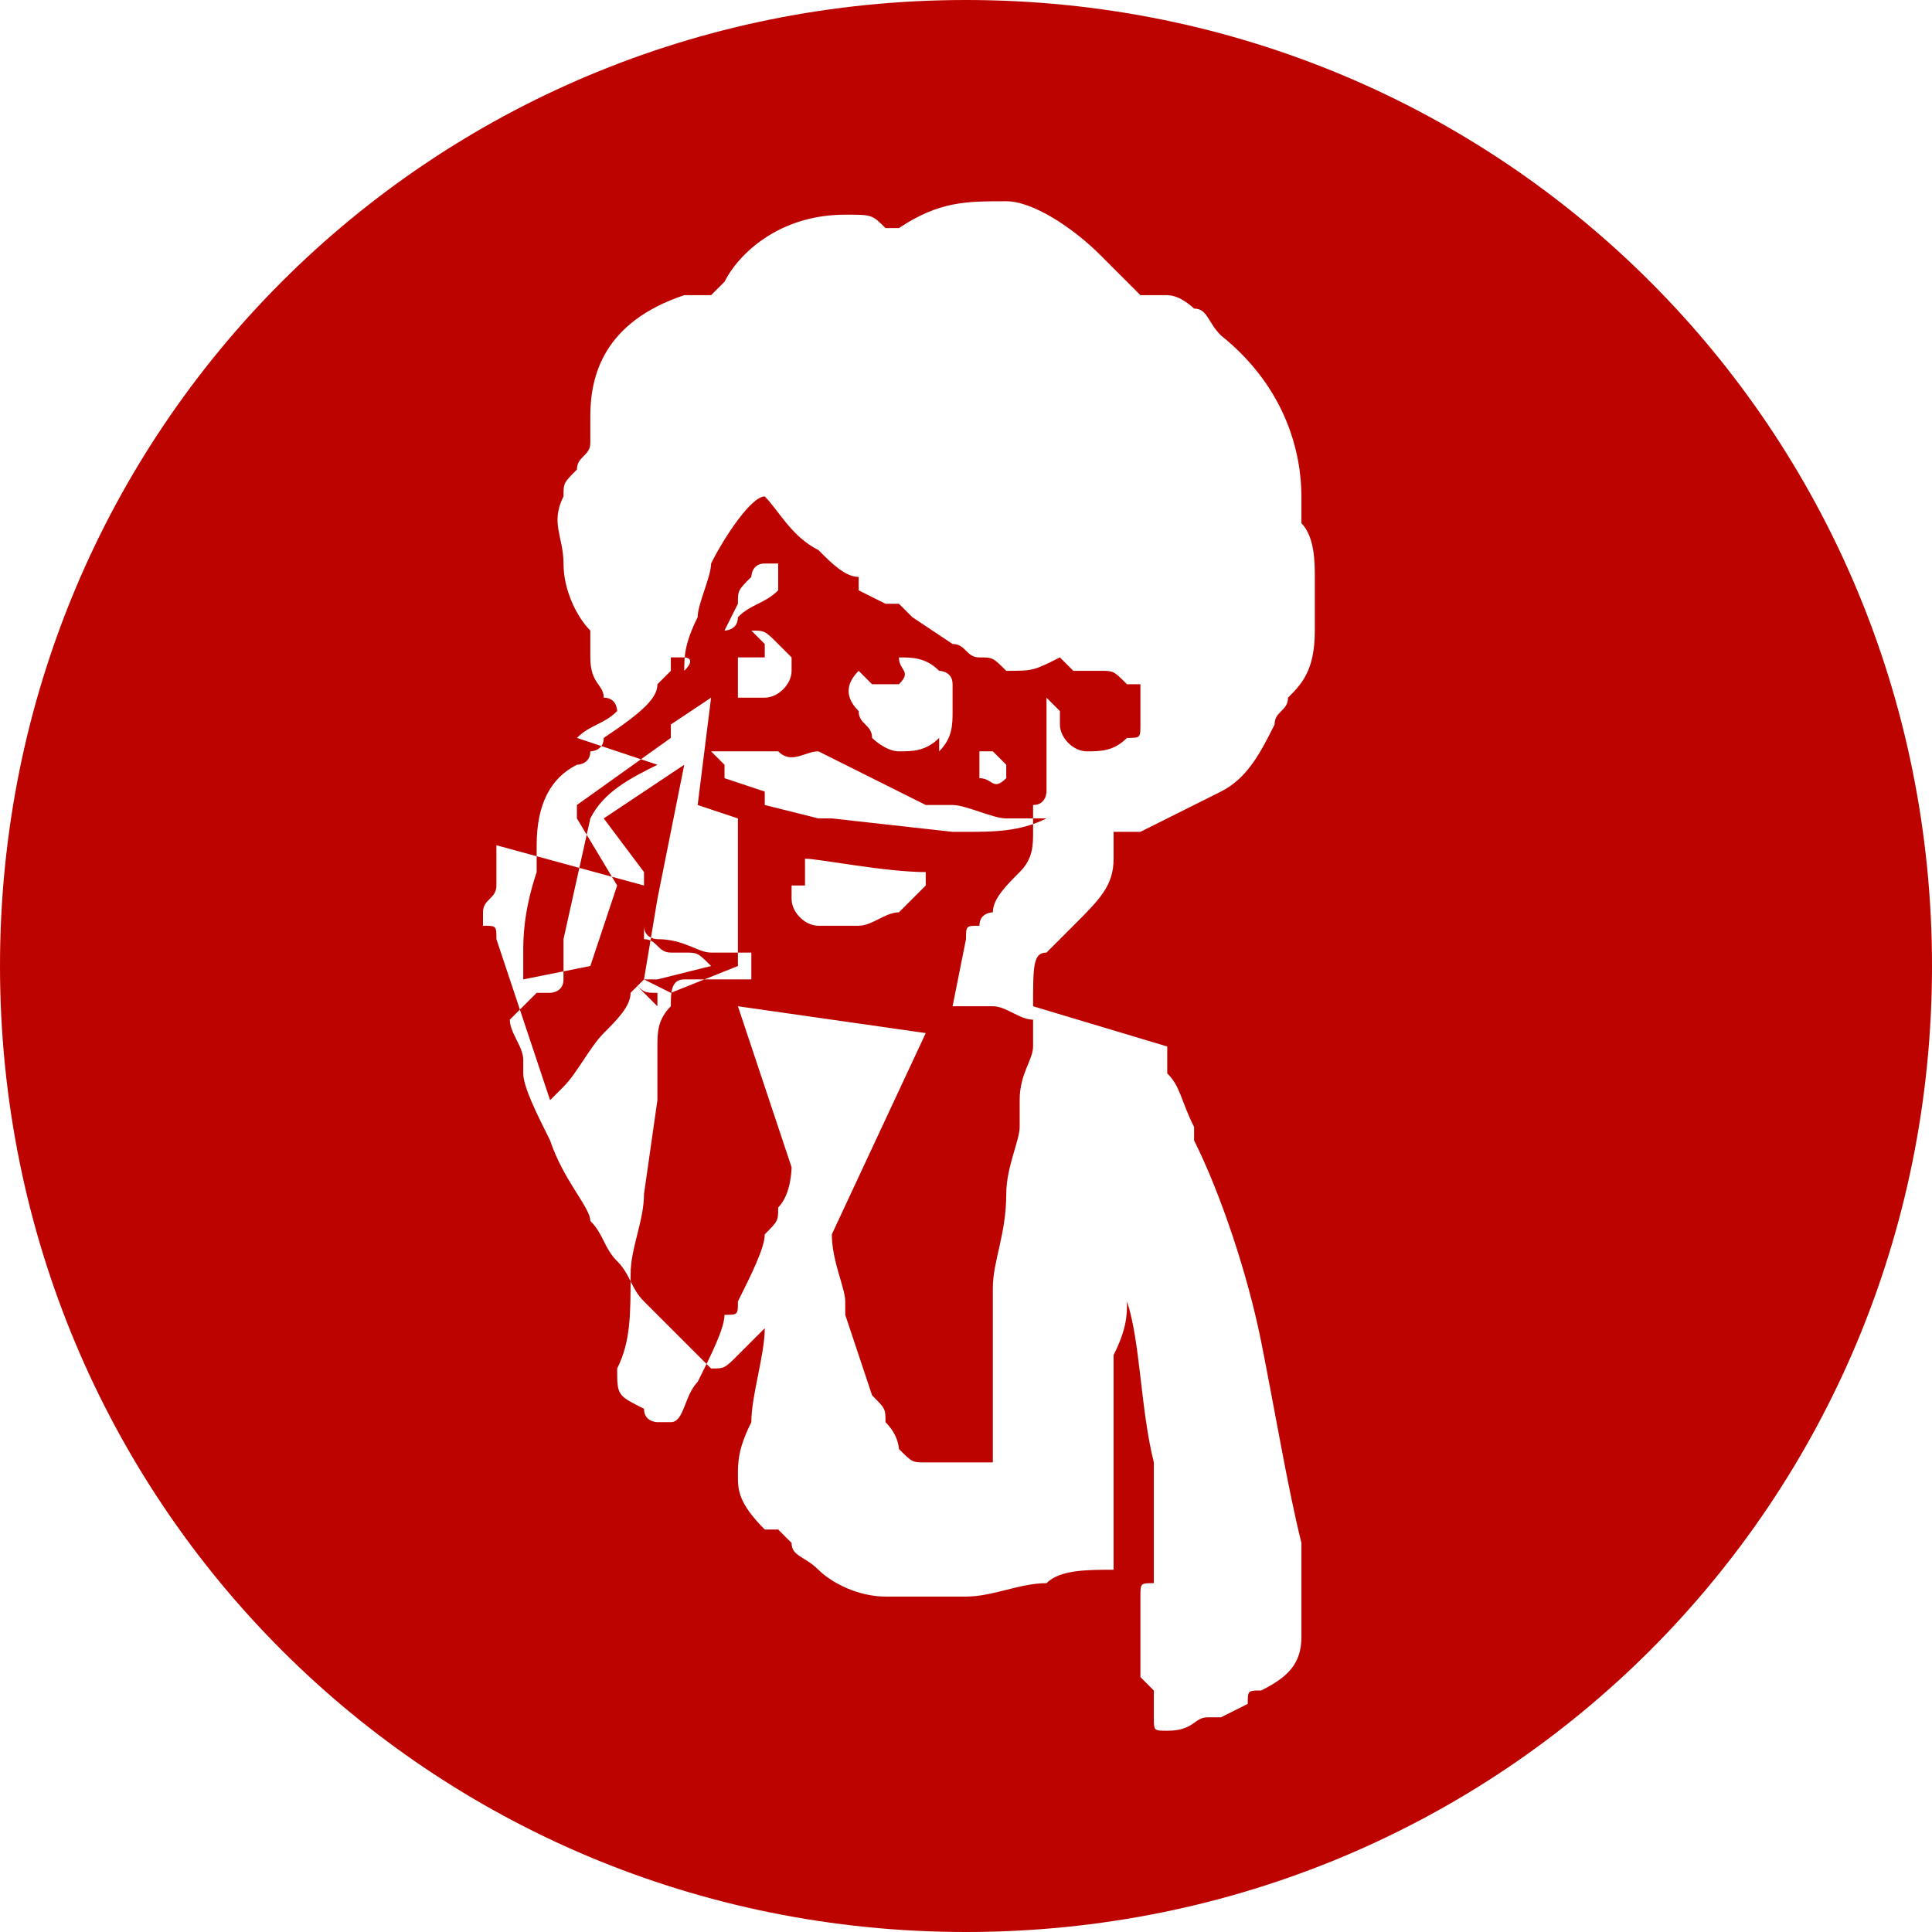
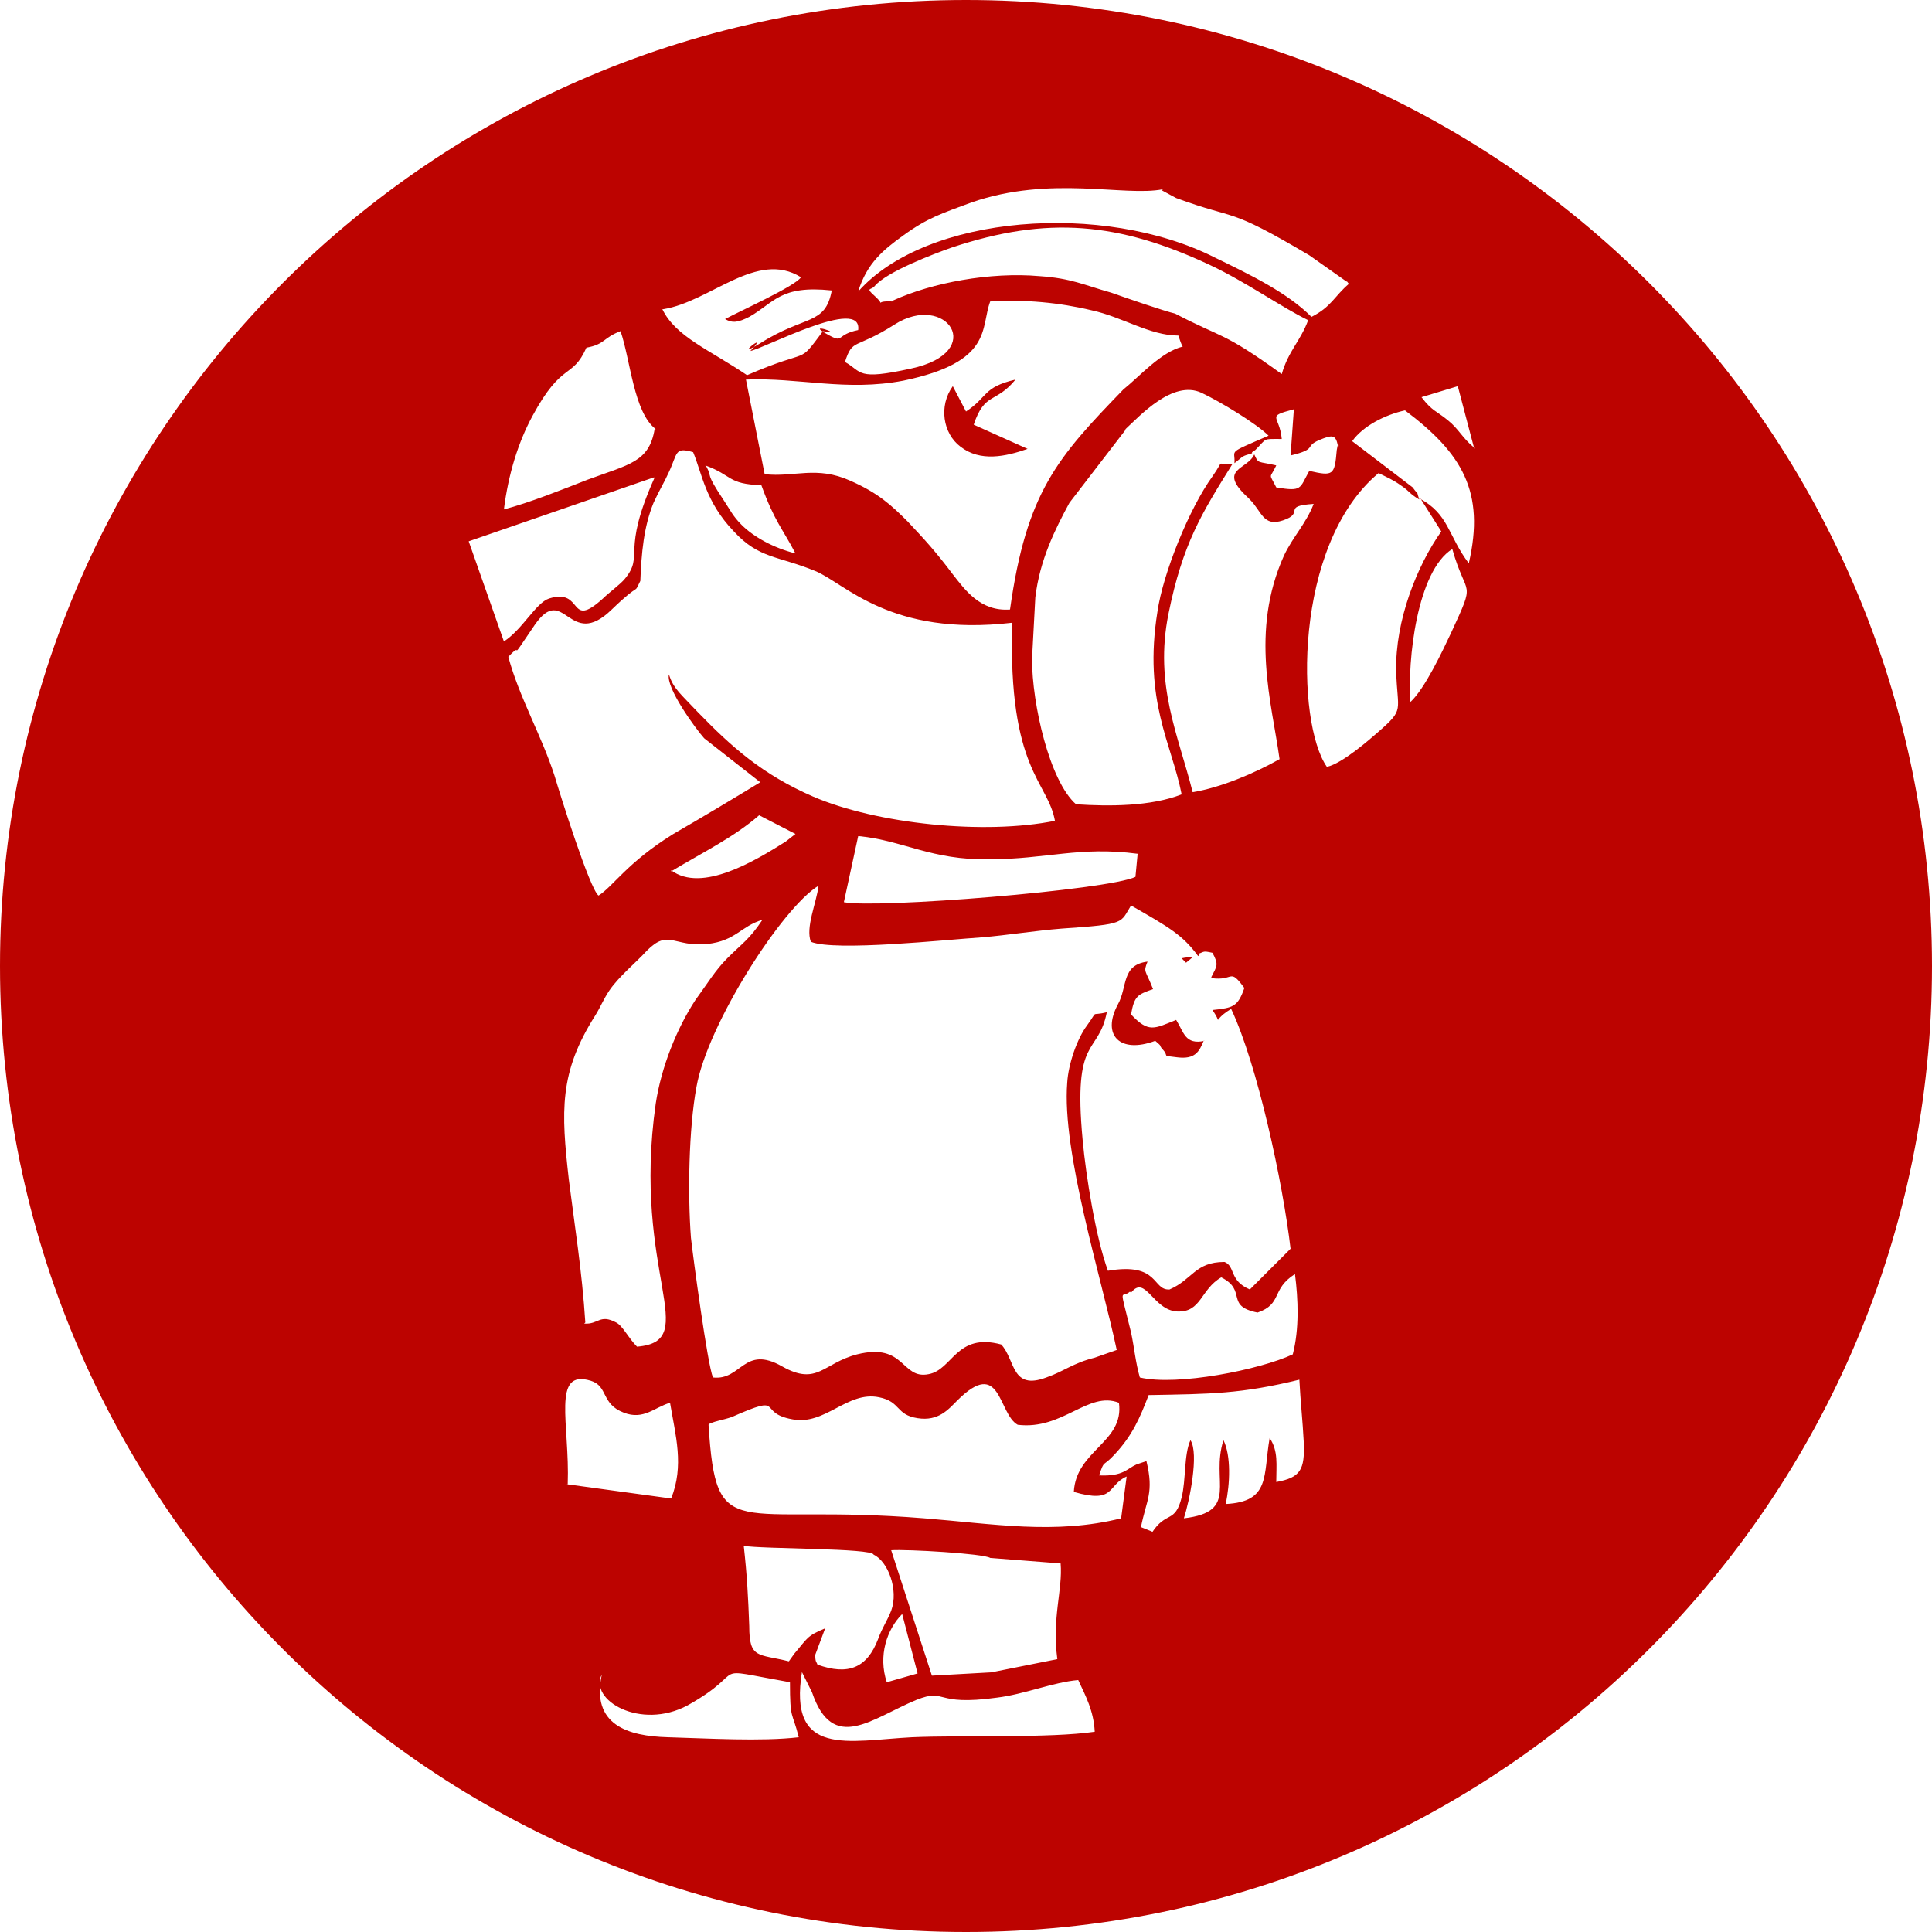
- <svg xmlns="http://www.w3.org/2000/svg" xml:space="preserve" width="0.834in" height="0.834in" version="1.1" style="shape-rendering:geometricPrecision; text-rendering:geometricPrecision; image-rendering:optimizeQuality; fill-rule:evenodd; clip-rule:evenodd" viewBox="0 0 144 144">
+ <svg xmlns="http://www.w3.org/2000/svg" xml:space="preserve" width="20.995mm" height="20.995mm" version="1.1" style="shape-rendering:geometricPrecision; text-rendering:geometricPrecision; image-rendering:optimizeQuality; fill-rule:evenodd; clip-rule:evenodd" viewBox="0 0 1756 1756">
  <defs>
    <style type="text/css">
   
-     .str0 {stroke:#009846;stroke-width:0.517}
-     .fil2 {fill:none;fill-rule:nonzero}
    .fil0 {fill:#BC0300}
-     .fil1 {fill:#434242;fill-rule:nonzero}
   
  </style>
  </defs>
  <g id="Layer_x0020_1">
-     <path class="fil0" d="M72 0c40,0 72,32 72,72 0,40 -32,72 -72,72 -40,0 -72,-32 -72,-72 0,-40 32,-72 72,-72zm-24 66l0 -1 0 0 0 0 0 0 0 0 -3 -4 6 -4 -2 10 -1 6 2 1 5 -2 0 -2 0 -9 -3 -1 0 0 0 0 0 0 1 -8 -3 2 0 2 0 -1 -7 5 0 0 0 1 3 5 -2 6 1 0 -1 0 0 0 0 0 0 0 -5 1 0 0 0 0 0 0 0 0 0 0c0,0 0,0 0,-1 0,0 0,-1 0,-1 0,-1 0,-3 1,-6 0,-1 0,-1 0,-2 0,-3 1,-5 3,-6l0 0c0,0 1,0 1,-1l0 0c0,0 1,0 1,-1 3,-2 4,-3 4,-4 0,0 1,-1 1,-1l0 -1 0 0 0 0c0,0 0,0 0,0l0 0c0,0 1,0 1,0 0,0 1,0 0,1l0 0 0 0 0 0 0 0 0 0 0 0 0 0 0 0c0,-1 0,-2 1,-4 0,-1 1,-3 1,-4l0 0 0 0 0 0c1,-2 3,-5 4,-5l0 0 0 0c1,1 2,3 4,4 1,1 2,2 3,2l0 0 0 0c0,0 0,1 0,1l0 0c0,0 0,0 0,0l2 1 0 0c0,0 1,0 1,0l0 0c0,0 0,0 0,0l0 0c0,0 0,0 1,1l0 0 3 2c1,0 1,1 2,1l0 0c1,0 1,0 2,1 2,0 2,0 4,-1l0 0 0 0 0 0 1 1 2 0 0 0 0 0 0 0 0 0 0 0 0 0 0 0 0 0c1,0 1,0 2,1l0 0c0,0 0,0 1,0l0 0c0,0 0,0 0,1 0,0 0,1 0,2l0 0c0,1 0,1 -1,1 -1,1 -2,1 -3,1 -1,0 -2,-1 -2,-2l0 0c0,0 0,0 0,-1 0,0 0,0 -1,-1 0,0 0,0 0,0 0,0 0,0 0,0 0,1 0,1 0,2 0,1 0,1 0,2l0 0 0 0 0 0c0,1 0,1 0,1l0 0 0 0c0,0 0,0 0,2 0,0 0,1 -1,1 0,0 0,0 0,0l0 0 0 1c0,0 0,1 0,1 0,0 0,0 0,0 0,0 0,0 0,0l0 0c0,0 0,0 0,0l0 0 0 0 0 0c0,1 0,2 -1,3 -1,1 -2,2 -2,3 0,0 -1,0 -1,1l0 0c-1,0 -1,0 -1,1l0 0 0 0 -1 5 0 0 0 0c0,0 0,0 0,0 0,0 1,0 1,0 0,0 1,0 1,0l0 0 0 0c0,0 0,0 0,0 0,0 0,0 0,0 0,0 0,0 0,0l0 0c0,0 0,0 0,0l0 0 0 0c0,0 1,0 1,0l0 0c0,0 0,0 0,0l0 0 0 0c1,0 2,1 3,1l0 0 0 0c0,1 0,1 0,2l0 0 0 0 0 0c0,1 -1,2 -1,4 0,1 0,1 0,2l0 0c0,1 -1,3 -1,5 0,3 -1,5 -1,7 0,1 0,3 0,4 0,2 0,4 0,5 0,1 0,2 0,2 0,1 0,1 0,2l0 0 0 0c-1,0 -1,0 -2,0 -1,0 -1,0 -2,0 0,0 0,0 -1,0l0 0c-1,0 -1,0 -2,-1 0,0 0,-1 -1,-2l0 0c0,-1 0,-1 -1,-2l0 0 -2 -6 0 0 0 0 0 0 0 -1c0,-1 -1,-3 -1,-5l7 -15 -14 -2c0,0 4,12 4,12 0,0 0,2 -1,3 0,1 0,1 -1,2 0,1 -1,3 -2,5 0,1 0,1 -1,1 0,1 -1,3 -2,5 -1,1 -1,3 -2,3l0 0 0 0c-1,0 -1,0 -1,0 0,0 -1,0 -1,-1l0 0 0 0 0 0c-2,-1 -2,-1 -2,-3 1,-2 1,-4 1,-7 0,-2 1,-4 1,-6l0 0 1 -7 0 0c0,0 0,-1 0,-1 0,0 0,-1 0,-1 0,-1 0,-1 0,-2 0,-1 0,-2 1,-3l0 0c0,-1 0,-2 1,-2 0,0 1,0 2,0l1 0 0 0 0 0c0,0 1,0 1,0 0,0 1,0 1,0 0,0 0,-1 0,-1 0,-1 0,-1 0,-1 0,0 0,0 -1,0 -1,0 -1,0 -2,0 -1,0 -2,-1 -4,-1 0,0 -1,0 -1,-1l0 1 0 0c1,0 1,1 2,1 0,0 1,0 1,0 1,0 1,0 2,1l-4 1 0 0c-1,0 -1,0 -1,0l0 0c0,0 -1,1 -1,1l0 0c0,1 -1,2 -2,3 -1,1 -2,3 -3,4l-1 1 -4 -12c0,-1 0,-1 -1,-1l0 -1c0,-1 1,-1 1,-2 0,0 0,0 0,-1 0,0 0,0 0,-1l0 -1 0 0zm7 -17l0 3c0,0 1,0 1,0 0,0 1,0 1,0l0 0c1,0 2,-1 2,-2l0 0 0 0c0,0 0,-1 0,-1l0 0c0,0 0,0 -1,-1l0 0 0 0c-1,-1 -1,-1 -2,-1l0 0 0 0c0,0 0,0 1,1l0 0c0,0 0,1 0,1l0 0 0 0c-1,0 -1,0 -2,0zm-1 8l0 1 3 1 0 0 0 0 0 1 4 1 0 0c0,0 1,0 1,0l0 0 9 1c0,0 1,0 1,0 2,0 4,0 6,-1l0 0c0,0 0,0 0,0l0 0 0 0 0 0 0 0 0 0c0,0 0,0 0,0 0,0 0,0 0,0 0,0 -1,0 -3,0 -1,0 -3,-1 -4,-1 0,0 -1,0 -1,0l0 0c0,0 -1,0 -1,0l0 0 -8 -4 0 0c0,0 0,0 0,0 -1,0 -2,1 -3,0 0,0 -1,0 -1,0l-2 0 0 0c-1,0 -1,0 -2,0l0 0zm-5 18l-2 -2 0 0 0 0 0 0 0 0c1,1 1,1 2,1 0,0 0,0 0,0zm-2 -2l0 0 0 -1c0,0 0,1 0,1zm22 -8c-3,0 -8,-1 -9,-1l0 0 0 0c0,0 0,1 0,1 0,0 0,1 0,1 0,0 0,0 0,0 0,0 0,0 -1,0l0 0c0,0 0,1 0,1 0,1 1,2 2,2l0 0c1,0 1,0 2,0 0,0 1,0 1,0 1,0 2,-1 3,-1 1,-1 1,-1 2,-2l0 -1zm6 -8c0,0 0,1 0,1l0 0 0 0c-1,1 -1,0 -2,0l0 0c0,0 0,-1 0,-1 0,0 0,-1 0,-1 0,0 1,0 1,0 0,0 0,0 1,1l0 0zm-21 -10c0,0 1,0 1,-1 1,-1 2,-1 3,-2 0,0 0,-1 0,-1 0,0 0,-1 0,-1 0,0 -1,0 -1,0 -1,0 -1,1 -1,1l0 0 0 0c-1,1 -1,1 -1,2zm16 9c1,-1 1,-2 1,-3 0,-1 0,-1 0,-2 0,-1 -1,-1 -1,-1 -1,-1 -2,-1 -3,-1 0,0 0,0 0,0l0 0c0,1 1,1 0,2l0 0c0,0 -1,0 -1,0 0,0 -1,0 -1,0 0,0 0,0 -1,-1 -1,1 -1,2 0,3l0 0c0,1 1,1 1,2 0,0 1,1 2,1 1,0 2,0 3,-1zm-27 -1c1,-1 2,-1 3,-2 0,0 0,-1 -1,-1 0,-1 -1,-1 -1,-3 0,0 0,-1 0,-1l0 0c0,0 0,0 0,0l0 0c0,0 0,0 0,-1l0 0c-1,-1 -2,-3 -2,-5 0,-2 -1,-3 0,-5 0,-1 0,-1 1,-2l0 0c0,-1 1,-1 1,-2 0,0 0,-1 0,-2 0,-3 1,-7 7,-9 0,0 0,0 1,0 0,0 1,0 1,0 0,0 0,0 1,-1 1,-2 4,-5 9,-5 2,0 2,0 3,1l0 0c0,0 0,0 1,0 3,-2 5,-2 8,-2 2,0 5,2 7,4 0,0 1,1 1,1 1,1 1,1 2,2l0 0c0,0 1,0 1,0l0 0c0,0 1,0 1,0 1,0 2,1 2,1l0 0c1,0 1,1 2,2l0 0c5,4 6,9 6,12 0,1 0,2 0,2l0 0c1,1 1,3 1,4 0,1 0,3 0,4 0,3 -1,4 -2,5 0,1 -1,1 -1,2 -1,2 -2,4 -4,5 -2,1 -4,2 -6,3 0,0 -1,0 -1,0l0 0c0,0 -1,0 -1,0 0,1 0,1 0,2l0 0c0,2 -1,3 -3,5 -1,1 -1,1 -2,2 -1,0 -1,1 -1,4l10 3 0 0 0 0c0,1 0,1 0,1 0,0 0,0 0,1 1,1 1,2 2,4l0 0c0,0 0,1 0,1 2,4 4,10 5,15 1,5 2,11 3,15 0,1 0,1 0,1l0 0c0,0 0,0 0,1 0,2 0,3 0,5 0,2 -1,3 -3,4 -1,0 -1,0 -1,1 0,0 0,0 -2,1l0 0c0,0 -1,0 -1,0l0 0c-1,0 -1,1 -3,1 0,0 0,0 0,0l0 0c-1,0 -1,0 -1,-1 0,0 0,-1 0,-2 0,0 0,0 0,0l0 0 0 0 0 0 0 0c0,0 -1,-1 -1,-1 0,-1 0,-1 0,-1 0,0 0,0 0,-1 0,0 0,-1 0,-1 0,-1 0,-2 0,-3 0,-1 0,-1 1,-1 0,0 0,-1 0,-2 0,0 0,-1 0,-1 0,-1 0,-2 0,-3 0,-1 0,-2 0,-3 -1,-4 -1,-9 -2,-12 0,1 0,2 -1,4 0,2 0,3 0,5 0,1 0,2 0,3 0,1 0,2 0,3 0,1 0,1 0,2 0,1 0,2 0,3l0 0 0 0c-2,0 -4,0 -5,1 -2,0 -4,1 -6,1 -2,0 -4,0 -6,0 -2,0 -4,-1 -5,-2 -1,-1 -2,-1 -2,-2l0 0c0,0 0,0 -1,-1 0,0 0,0 -1,0 0,0 0,0 0,0l0 0c-2,-2 -2,-3 -2,-4 0,0 0,0 0,0l0 0c0,-1 0,-2 1,-4 0,-2 1,-5 1,-7 0,0 0,0 0,0l0 0c0,0 0,0 0,0 0,0 -1,1 -2,2 -1,1 -1,1 -2,1l0 0 0 0c0,0 -1,-1 -1,-1 -1,-1 -1,-1 -2,-2l0 0c0,0 -1,-1 -1,-1l0 0c0,0 -1,-1 -1,-1 -1,-1 -1,-2 -2,-3 -1,-1 -1,-2 -2,-3 0,-1 -2,-3 -3,-6 -1,-2 -2,-4 -2,-5 0,0 0,-1 0,-1 0,-1 -1,-2 -1,-3l0 0 0 0c0,0 0,0 1,-1 0,0 0,0 1,-1l0 0c0,0 0,0 1,0 0,0 1,0 1,-1 0,0 0,-1 0,-1 0,-1 0,-1 0,-2l0 0 0 0 2 -9 0 0 0 0c1,-2 3,-3 5,-4z" />
-     <path class="fil1 str0" d="M80 63c0,0 0,0 0,0l0 0 0 0 0 0z" />
-     <path class="fil2 str0" d="M79 64c0,0 0,0 0,0" />
-     <line class="fil2 str0" x1="57" y1="57" x2="57" y2="57" />
+     <path class="fil0" d="M878 0c485,0 878,393 878,878 0,485 -393,878 -878,878 -485,0 -878,-393 -878,-878 0,-485 393,-878 878,-878zm81 746c-64,13 -162,3 -220,-22 -46,-20 -74,-45 -105,-77 -15,-16 -22,-21 -26,-34 -3,12 24,49 32,58l51 40c-23,14 -53,32 -79,47 -42,26 -55,48 -68,56 -8,-6 -35,-92 -40,-109 -12,-37 -32,-71 -42,-108 16,-17 -3,11 24,-29 27,-39 31,24 70,-14 28,-27 19,-12 26,-26 1,-25 3,-49 12,-71 5,-11 10,-19 14,-28 8,-17 5,-23 22,-18 8,19 11,45 37,72 23,25 40,22 74,36 27,11 68,60 179,47 -4,135 33,144 39,181zm-364 -356c-5,30 -23,32 -61,46 -23,9 -53,21 -76,27 4,-32 13,-61 26,-85 27,-50 36,-33 49,-62 17,-3 15,-9 31,-15 9,26 12,74 32,89zm46 33c25,9 20,17 51,18 12,33 19,39 31,62 -20,-5 -38,-15 -49,-26 -8,-8 -10,-13 -16,-22 -18,-27 -10,-20 -16,-31zm127 -94c7,-22 9,-11 45,-34 47,-30 85,25 15,40 -50,11 -44,3 -60,-6zm-39 1191l9 18c19,56 54,24 95,7 28,-11 15,6 73,-2 25,-3 51,-14 74,-16 7,15 14,28 15,47 -41,6 -119,3 -166,5 -58,3 -113,19 -100,-60zm-182 2c-12,23 35,51 78,28 59,-33 14,-35 93,-21 0,35 2,26 8,50 -34,4 -83,1 -119,0 -36,-1 -70,-11 -60,-57zm259 7c-8,-24 0,-48 14,-62l14 54 -28 8zm-84 -26l-5 7c-28,-7 -36,-2 -36,-32 -1,-27 -2,-46 -5,-73 17,3 117,2 118,8 13,6 23,32 16,51 -4,10 -8,15 -12,26 -10,26 -27,33 -55,23 -1,-3 -2,-2 -2,-9l9 -24c-17,7 -16,9 -28,23zm178 -87l64 5c2,24 -8,49 -3,87l-60 12 -54 3 -37 -114c14,-1 84,3 90,7zm-384 -67c2,-55 -15,-105 21,-94 16,5 9,21 30,29 18,7 28,-5 42,-9 5,30 13,57 1,87l-95 -13zm531 43l-10 -4c5,-25 12,-31 5,-60l-9 3c-9,4 -12,11 -34,10 5,-15 3,-7 14,-19 16,-17 23,-33 31,-54 56,-1 84,-1 137,-14 1,20 3,37 4,57 1,25 -3,32 -25,36 0,-16 2,-28 -6,-40 -6,34 1,58 -40,60 4,-18 5,-44 -2,-58 -12,37 15,65 -36,71 5,-15 14,-59 6,-71 -6,13 -4,36 -8,52 -6,24 -14,12 -27,32zm-402 -98c7,-3 11,-3 20,-6 50,-22 22,-4 55,2 30,6 50,-26 79,-20 20,4 15,16 35,19 19,3 28,-8 36,-16 40,-40 37,12 55,22 41,5 64,-31 92,-20 5,36 -39,43 -41,81 38,11 30,-6 48,-14l-5 38c-60,15 -116,5 -179,0 -173,-14 -189,26 -196,-85zm383 -119c13,-17 20,16 42,17 22,1 21,-20 40,-31 24,12 3,26 33,32 23,-8 12,-21 34,-35 3,23 4,50 -2,73 -30,14 -105,29 -139,21 -4,-14 -5,-27 -8,-41 -11,-45 -9,-30 -1,-37zm61 -308c6,-2 4,-3 13,-1 6,11 4,12 -1,22l0 1c21,3 16,-10 30,9 -6,17 -10,18 -29,20 2,3 4,6 5,9 3,-4 7,-7 12,-10 24,51 47,158 54,218l-37 37c-19,-8 -13,-21 -23,-25 -27,0 -29,16 -50,25 -16,1 -9,-25 -56,-17 -11,-30 -20,-86 -23,-119 -9,-96 14,-76 22,-116 -16,4 -7,-3 -18,12 -9,12 -17,35 -18,52 -5,63 31,177 45,243l-20 7c-20,5 -27,12 -44,18 -32,12 -28,-16 -41,-30 -41,-11 -44,23 -66,27 -25,5 -21,-29 -65,-18 -31,8 -36,29 -68,11 -35,-20 -37,13 -63,10 -5,-12 -18,-109 -20,-127 -3,-40 -2,-99 5,-137 10,-57 78,-163 111,-183 -2,16 -12,38 -7,51 22,9 124,-2 155,-4 24,-2 48,-6 73,-8 59,-4 53,-5 63,-21 35,20 47,27 61,46l1 -1zm6 79c-18,4 -19,-8 -26,-19 -20,8 -25,12 -41,-5 3,-17 6,-18 20,-23 -7,-18 -9,-15 -5,-25 -24,3 -18,23 -27,39 -15,28 2,45 34,33 7,6 3,3 6,7 8,8 -2,6 14,8 16,2 20,-5 24,-15zm-21 -75c1,1 2,2 4,4l6 -5c-2,0 -6,0 -10,1zm-293 -111c40,4 66,22 118,21 52,0 82,-12 135,-5l-2 21c-25,12 -236,29 -265,23l13 -60zm-249 442c-3,-47 -10,-90 -15,-130 -7,-62 -9,-97 24,-149 5,-8 7,-14 13,-23 9,-13 24,-25 34,-36 20,-20 24,-3 55,-6 26,-3 30,-16 50,-22 -12,18 -18,21 -32,35 -11,11 -18,23 -29,38 -17,26 -31,61 -36,94 -22,154 43,216 -17,221 -8,-8 -13,-19 -19,-22 -15,-8 -16,2 -29,1zm78 -410c30,-18 57,-31 80,-51l33 17 -9 7c-27,17 -76,47 -104,26zm672 -153c-3,-39 6,-120 38,-140 13,46 22,26 -1,76 -8,17 -24,51 -37,63zm9 -186l19 30c-22,31 -42,81 -41,127 1,37 8,34 -16,55 -8,7 -33,29 -47,32 -28,-40 -31,-202 47,-267 8,4 13,6 20,11 9,6 7,7 17,13 -4,-12 1,-1 -6,-11l-55 -42c10,-14 30,-24 48,-28 52,39 73,74 58,139 -19,-25 -18,-45 -45,-59zm-696 -19c-31,69 -9,70 -27,92 -4,5 -15,13 -20,18 -32,29 -17,-10 -49,0 -12,4 -24,28 -41,39l-32 -91 168 -58zm546 -25c11,-11 6,-10 24,-10 -2,-22 -15,-20 11,-27l-3 42c25,-6 12,-8 26,-14 12,-5 15,-5 17,5 1,5 1,-8 -1,4 -2,23 -3,24 -25,19 -9,16 -6,19 -30,15 -7,-14 -6,-7 0,-20 -17,-4 -16,-1 -20,-10 -6,14 -34,13 -6,39 1,1 1,1 2,2 11,11 12,25 30,19 21,-7 -2,-13 28,-15 -7,18 -19,30 -27,47 -31,69 -11,134 -4,185 -23,13 -54,26 -79,30 -13,-52 -35,-97 -22,-162 13,-64 30,-91 58,-136 -16,1 -6,-6 -18,11 -21,29 -45,88 -50,123 -13,81 13,120 22,166 -28,11 -66,11 -96,9 -24,-21 -40,-91 -40,-132l3 -56c4,-34 18,-62 31,-86l50 -65c0,0 1,-1 1,-2 13,-12 43,-45 69,-33 17,8 50,28 61,39 -39,17 -30,12 -31,25 9,-7 6,-6 16,-9l0 -1zm199 -2c-11,-9 -14,-17 -24,-25 -11,-9 -14,-8 -24,-21l33 -10 15 57zm-284 -234l13 7c57,21 45,7 121,52l34 24c0,-1 1,1 2,2 -13,11 -16,21 -34,30 -22,-22 -55,-38 -88,-54 -101,-51 -262,-39 -324,31 8,-26 23,-38 41,-51 22,-16 35,-20 62,-30 72,-25 139,-5 174,-12zm-453 108c43,-7 85,-54 125,-29 -5,8 -56,31 -69,38 7,4 12,3 22,-2 23,-13 28,-29 75,-24 -6,32 -24,22 -65,48 -28,17 11,-14 -9,7 12,-2 102,-50 98,-19 -20,4 -13,12 -26,5 -26,-14 16,0 -6,-4 -24,32 -9,14 -69,40 -34,-23 -65,-35 -77,-60zm208 -7c-19,-1 -4,6 -16,-5 -9,-8 -3,-5 0,-9 11,-13 53,-29 70,-35 87,-29 152,-23 235,16 32,15 66,39 89,50 -7,19 -18,28 -24,49 -54,-39 -53,-32 -97,-55 -9,-2 -44,-14 -58,-19 -25,-7 -36,-13 -65,-15 -45,-4 -98,6 -133,22zm260 31c1,3 3,9 4,10 -20,5 -39,27 -54,39 -60,62 -88,93 -103,200 -27,2 -41,-18 -52,-32 -15,-20 -25,-31 -41,-48 -15,-15 -27,-26 -52,-37 -31,-14 -51,-3 -78,-6l-17 -86c48,-2 91,11 143,1 82,-17 70,-48 79,-72 31,-2 63,1 92,8 28,6 53,23 79,23zm-186 81c10,-30 20,-19 38,-41 -30,7 -25,16 -45,29l-12 -23c-13,18 -9,43 7,55 18,14 41,9 61,2l-49 -22z" />
  </g>
</svg>
